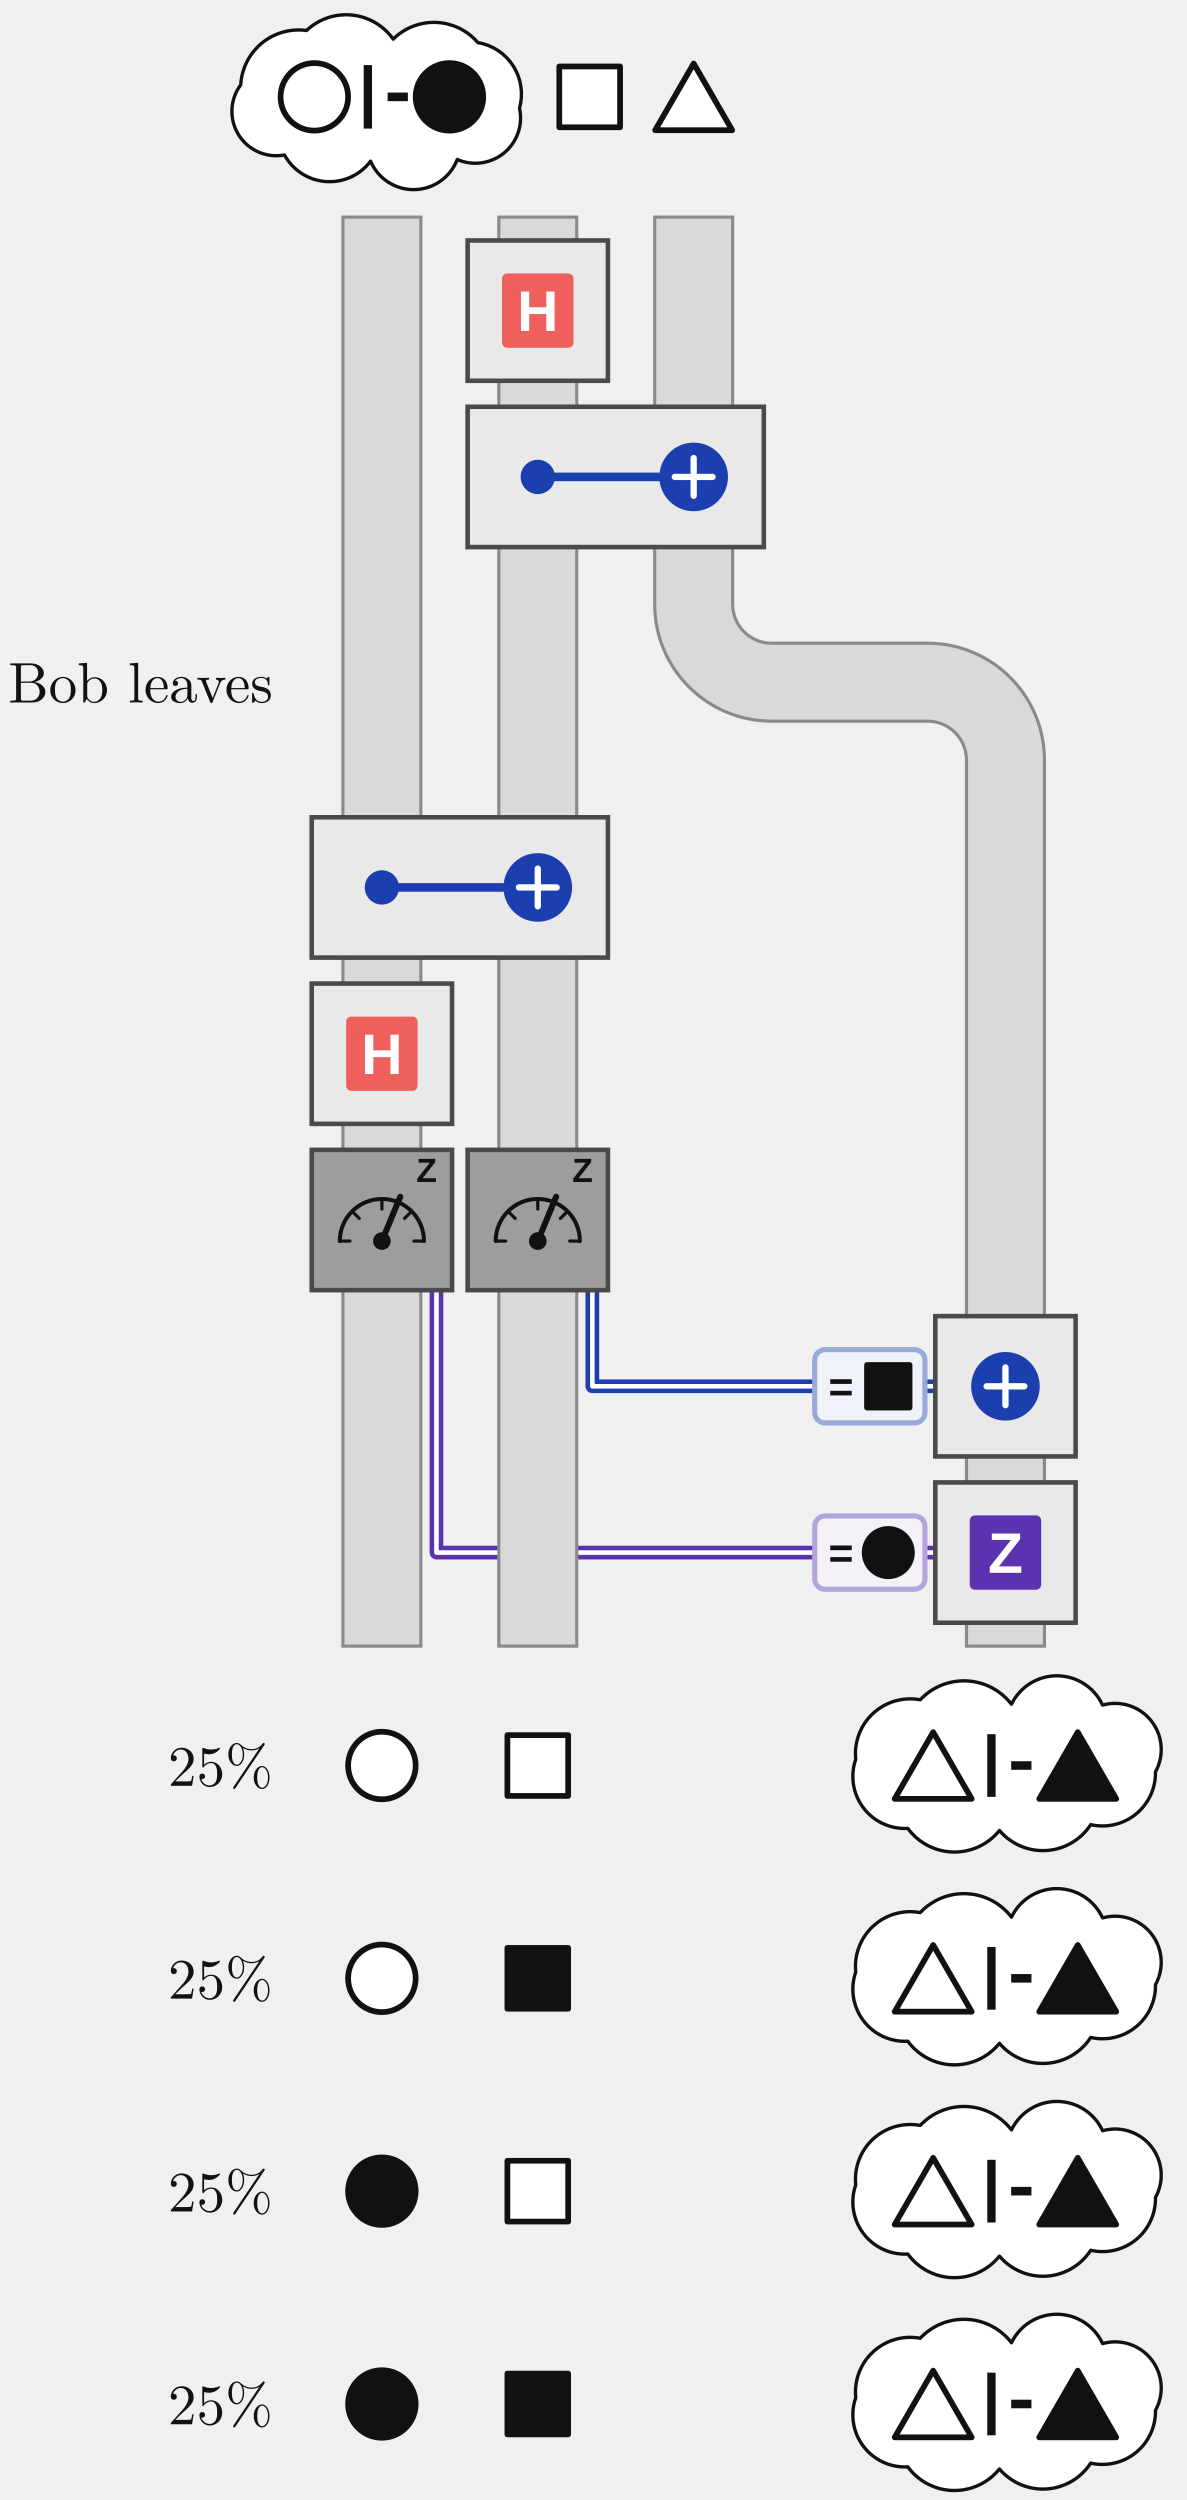
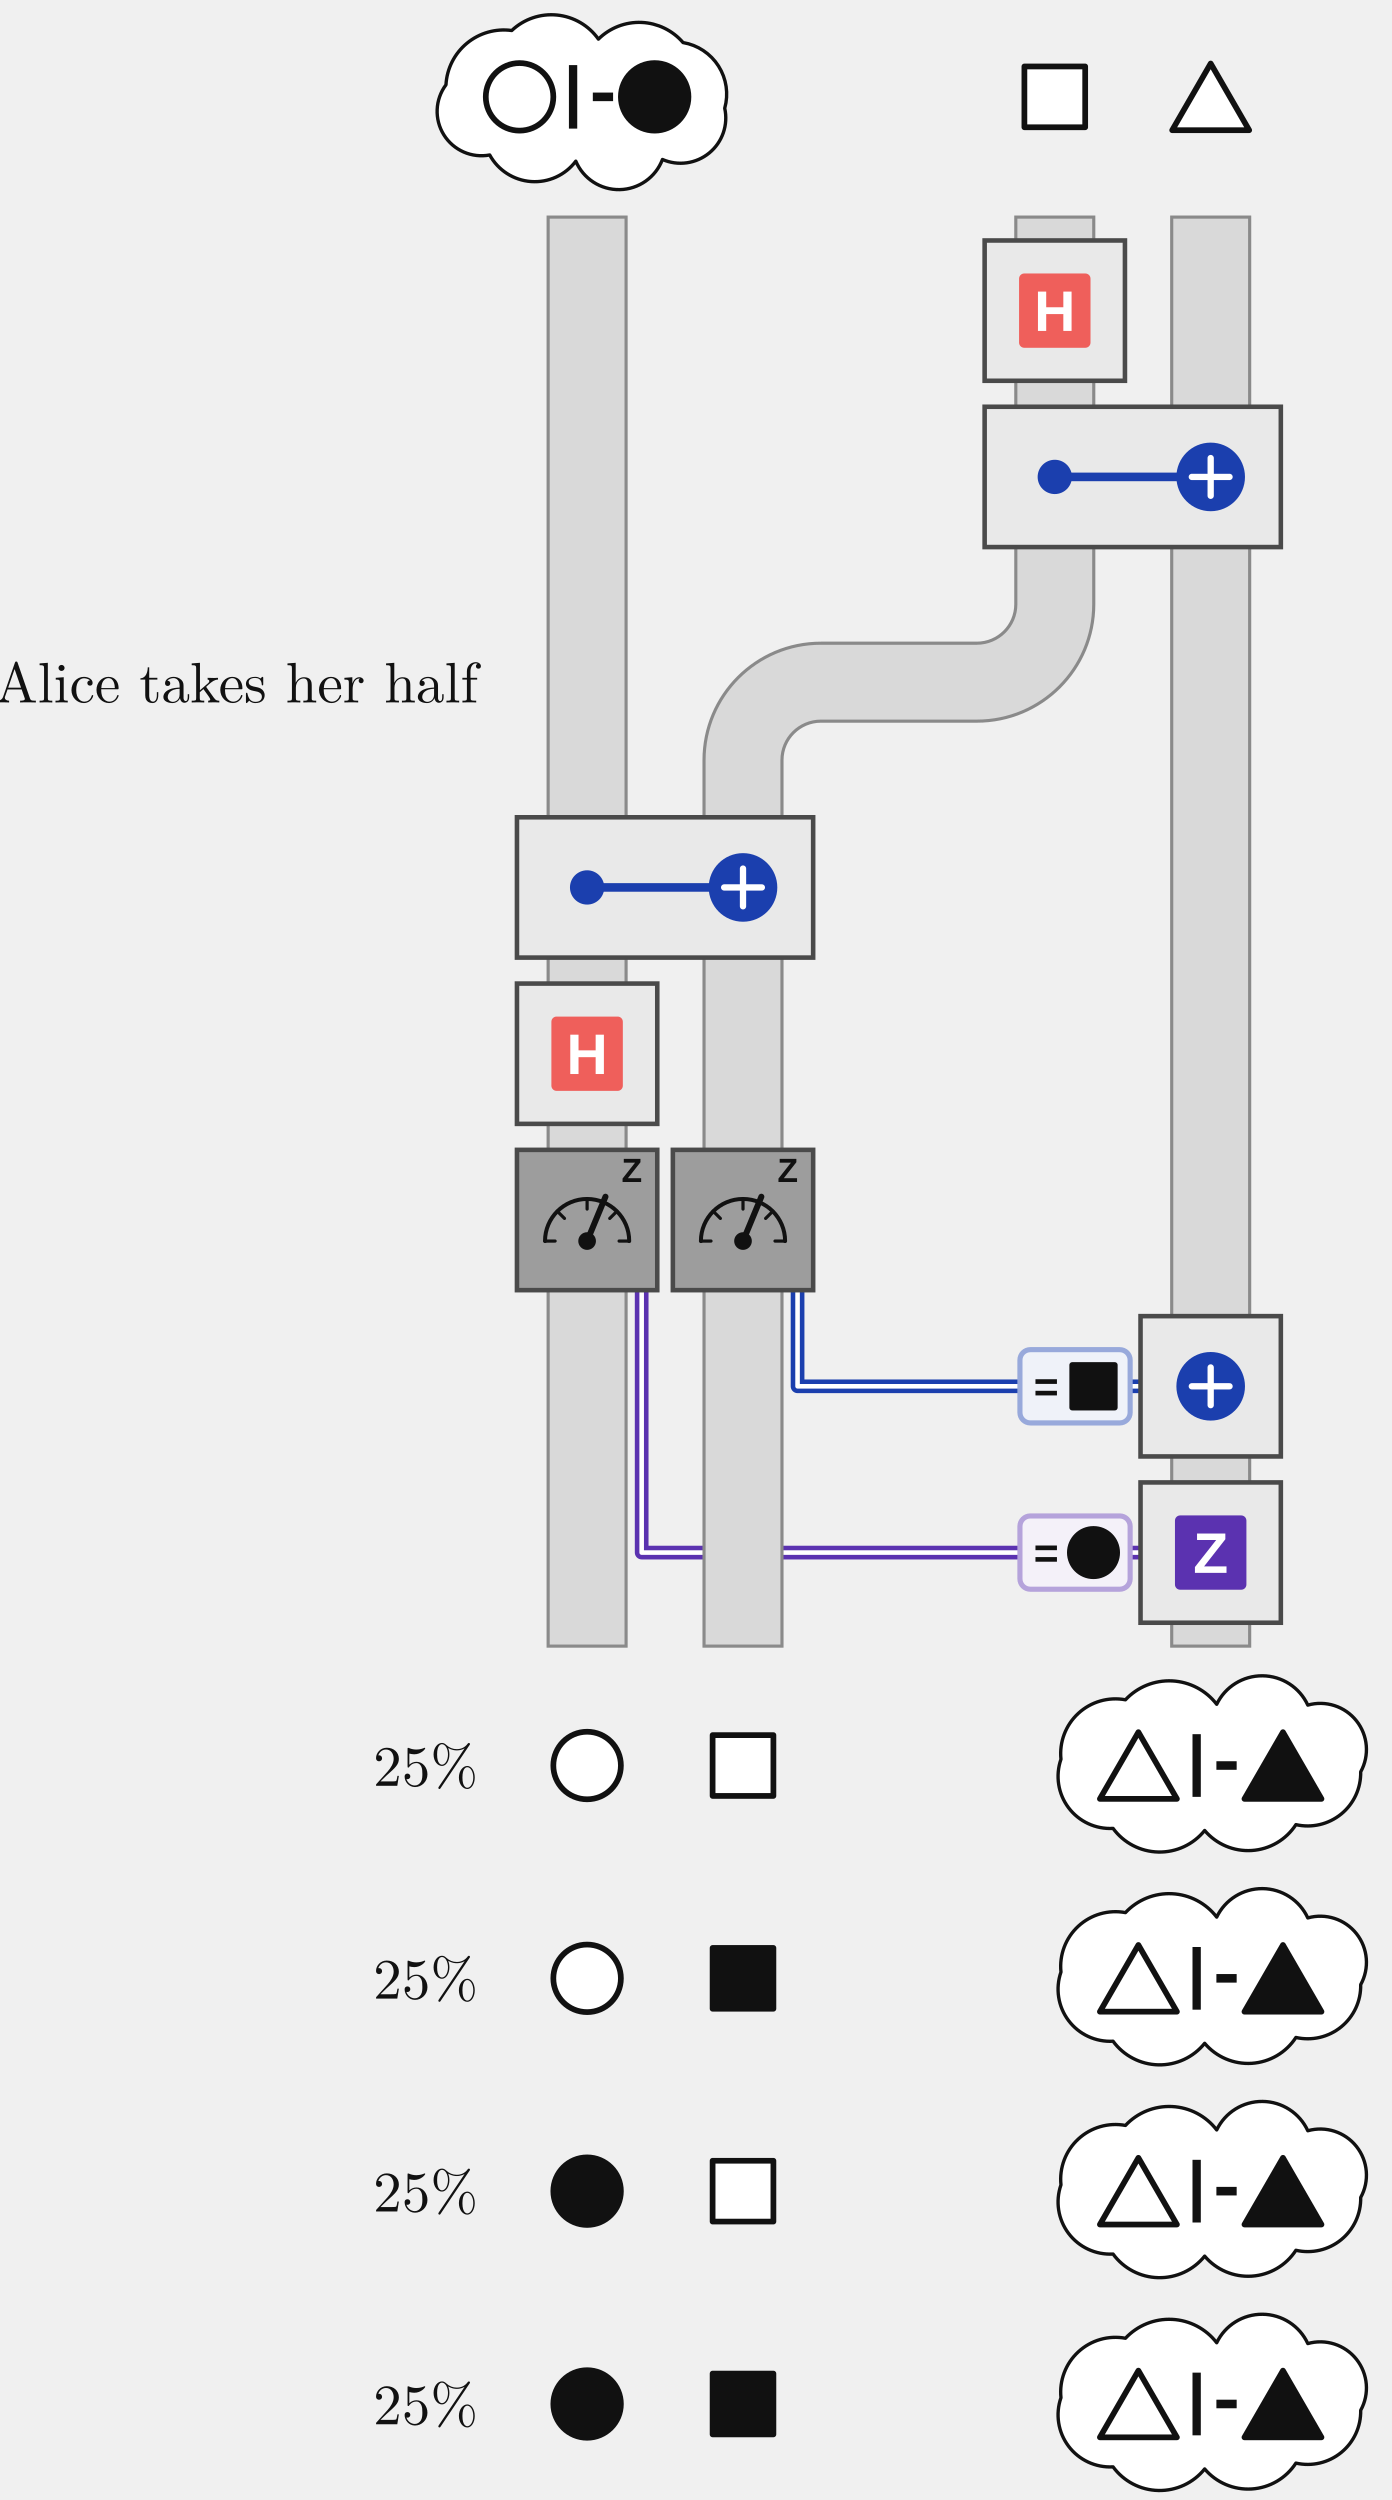
- <svg xmlns="http://www.w3.org/2000/svg" viewBox="-146.981 -2 456.742 962.197" width="456.742" height="962.197" shape-rendering="geometricPrecision">
+ <svg xmlns="http://www.w3.org/2000/svg" viewBox="-225.966 -2 535.727 962.197" width="535.727" height="962.197" shape-rendering="geometricPrecision">
  <g>
    <g data-key="controlled@2-3#1">
      <path d="M81 494.556L81 531.556L213 531.556" fill="none" stroke-linejoin="round" stroke-linecap="butt" stroke="#1b3fae" stroke-width="5.28" />
      <path d="M81 494.556L81 531.556L213 531.556" fill="none" stroke-linejoin="round" stroke-linecap="butt" stroke="#ffffff" stroke-width="1.76" />
    </g>
    <g data-key="single:Z@1-3#0">
      <path d="M21 494.556L21 595.556L213 595.556" fill="none" stroke-linejoin="round" stroke-linecap="butt" stroke="#5b32b0" stroke-width="5.28" />
      <path d="M21 494.556L21 595.556L213 595.556" fill="none" stroke-linejoin="round" stroke-linecap="butt" stroke="#ffffff" stroke-width="1.76" />
    </g>
    <g data-key="pipe:1:n0">
      <rect x="-15" y="81.556" width="30" height="231" fill="#d9d9d9" stroke="#8a8a8a" stroke-width="1.21" />
    </g>
    <g data-key="pipe:1:controlled@1-2#0">
      <rect x="-15" y="366.556" width="30" height="10" fill="#d9d9d9" stroke="#8a8a8a" stroke-width="1.21" />
    </g>
    <g data-key="pipe:1:single:H@1-1#0">
      <rect x="-15" y="430.556" width="30" height="10" fill="#d9d9d9" stroke="#8a8a8a" stroke-width="1.21" />
    </g>
    <g data-key="pipe:1:measure@1-1#0">
      <rect x="-15" y="494.556" width="30" height="137" fill="#d9d9d9" stroke="#8a8a8a" stroke-width="1.21" />
    </g>
    <g data-key="pipe:2:n0">
-       <rect x="45" y="81.556" width="30" height="9" fill="#d9d9d9" stroke="#8a8a8a" stroke-width="1.21" />
+       <rect x="165" y="81.556" width="30" height="9" fill="#d9d9d9" stroke="#8a8a8a" stroke-width="1.21" />
    </g>
    <g data-key="pipe:2:single:H@2-2#0">
-       <rect x="45" y="144.556" width="30" height="10" fill="#d9d9d9" stroke="#8a8a8a" stroke-width="1.21" />
+       <rect x="165" y="144.556" width="30" height="10" fill="#d9d9d9" stroke="#8a8a8a" stroke-width="1.21" />
    </g>
    <g data-key="pipe:2:controlled@2-3#0">
-       <rect x="45" y="208.556" width="30" height="104" fill="#d9d9d9" stroke="#8a8a8a" stroke-width="1.21" />
+       <path d="M165 208.556L165 230.556A15 15 0 0 1 150 245.556L90 245.556A45 45 0 0 0 45 290.556L45 312.556L75 312.556L75 290.556A15 15 0 0 1 90 275.556L150 275.556A45 45 0 0 0 195 230.556L195 208.556" fill="#d9d9d9" stroke="#8a8a8a" stroke-width="1.21" />
    </g>
    <g data-key="pipe:2:controlled@1-2#0">
      <rect x="45" y="366.556" width="30" height="74" fill="#d9d9d9" stroke="#8a8a8a" stroke-width="1.21" />
    </g>
    <g data-key="pipe:2:measure@2-2#0">
      <rect x="45" y="494.556" width="30" height="137" fill="#d9d9d9" stroke="#8a8a8a" stroke-width="1.21" />
    </g>
    <g data-key="pipe:3:n0">
-       <rect x="105" y="81.556" width="30" height="73" fill="#d9d9d9" stroke="#8a8a8a" stroke-width="1.21" />
+       <rect x="225" y="81.556" width="30" height="73" fill="#d9d9d9" stroke="#8a8a8a" stroke-width="1.21" />
    </g>
    <g data-key="pipe:3:controlled@2-3#0">
-       <path d="M105 208.556L105 230.556A45 45 0 0 0 150 275.556L210 275.556A15 15 0 0 1 225 290.556L225 504.556L255 504.556L255 290.556A45 45 0 0 0 210 245.556L150 245.556A15 15 0 0 1 135 230.556L135 208.556" fill="#d9d9d9" stroke="#8a8a8a" stroke-width="1.21" />
+       <rect x="225" y="208.556" width="30" height="296" fill="#d9d9d9" stroke="#8a8a8a" stroke-width="1.21" />
    </g>
    <g data-key="pipe:3:controlled@2-3#1">
      <rect x="225" y="558.556" width="30" height="10" fill="#d9d9d9" stroke="#8a8a8a" stroke-width="1.21" />
    </g>
    <g data-key="pipe:3:single:Z@1-3#0">
      <rect x="225" y="622.556" width="30" height="9" fill="#d9d9d9" stroke="#8a8a8a" stroke-width="1.21" />
    </g>
    <g data-key="single:H@2-2#0">
-       <rect x="33" y="90.556" width="54" height="54" fill="#e9e9e9" stroke="#4a4a4a" stroke-width="1.76" />
-       <rect x="46.25" y="103.256" width="27.5" height="28.6" rx="2" fill="#ef5f5b" />
-       <text x="60" y="125.366" text-anchor="middle" font-family="ui-sans-serif, system-ui, -apple-system, 'Helvetica Neue', Arial, sans-serif" font-size="22" font-weight="700" fill="#ffffff">H</text>
-     </g>
-     <g data-key="controlled@2-3#0">
-       <rect x="33" y="154.556" width="114" height="54" fill="#e9e9e9" stroke="#4a4a4a" stroke-width="1.76" />
+       <rect x="153" y="90.556" width="54" height="54" fill="#e9e9e9" stroke="#4a4a4a" stroke-width="1.76" />
+       <rect x="166.25" y="103.256" width="27.5" height="28.6" rx="2" fill="#ef5f5b" />
+       <text x="180" y="125.366" text-anchor="middle" font-family="ui-sans-serif, system-ui, -apple-system, 'Helvetica Neue', Arial, sans-serif" font-size="22" font-weight="700" fill="#ffffff">H</text>
+     </g>
+     <g data-key="controlled@2-3#0">
+       <rect x="153" y="154.556" width="114" height="54" fill="#e9e9e9" stroke="#4a4a4a" stroke-width="1.76" />
    </g>
    <g data-key="controlled@1-2#0">
      <rect x="-27" y="312.556" width="114" height="54" fill="#e9e9e9" stroke="#4a4a4a" stroke-width="1.76" />
    </g>
    <g data-key="single:H@1-1#0">
      <rect x="-27" y="376.556" width="54" height="54" fill="#e9e9e9" stroke="#4a4a4a" stroke-width="1.76" />
      <rect x="-13.75" y="389.256" width="27.5" height="28.6" rx="2" fill="#ef5f5b" />
      <text x="0" y="411.366" text-anchor="middle" font-family="ui-sans-serif, system-ui, -apple-system, 'Helvetica Neue', Arial, sans-serif" font-size="22" font-weight="700" fill="#ffffff">H</text>
    </g>
    <g data-key="measure@1-1#0">
      <rect x="-27" y="440.556" width="54" height="54" fill="#9d9d9d" stroke="#4a4a4a" stroke-width="1.76" />
      <path d="M-16.2 475.656A16.2 16.2 0 0 1 16.2 475.656" fill="none" stroke="#111111" stroke-width="1.54" stroke-linecap="round" />
      <line x1="-12.312" y1="475.656" x2="-16.2" y2="475.656" stroke="#111111" stroke-width="1.232" stroke-linecap="round" />
      <line x1="-8.706" y1="466.95" x2="-11.455" y2="464.201" stroke="#111111" stroke-width="1.232" stroke-linecap="round" />
      <line x1="0" y1="463.344" x2="0" y2="459.456" stroke="#111111" stroke-width="1.232" stroke-linecap="round" />
      <line x1="8.706" y1="466.95" x2="11.455" y2="464.201" stroke="#111111" stroke-width="1.232" stroke-linecap="round" />
      <line x1="12.312" y1="475.656" x2="16.2" y2="475.656" stroke="#111111" stroke-width="1.232" stroke-linecap="round" />
      <line x1="0" y1="475.656" x2="7.067" y2="458.594" stroke="#111111" stroke-width="2.31" stroke-linecap="round" />
      <circle cx="0" cy="475.656" r="3.402" fill="#111111" />
      <text x="21.168" y="452.933" text-anchor="end" font-family="ui-sans-serif, system-ui, -apple-system, 'Helvetica Neue', Arial, sans-serif" font-size="12.96" font-weight="700" fill="#111111">Z</text>
    </g>
    <g data-key="measure@2-2#0">
      <rect x="33" y="440.556" width="54" height="54" fill="#9d9d9d" stroke="#4a4a4a" stroke-width="1.76" />
      <path d="M43.8 475.656A16.2 16.2 0 0 1 76.2 475.656" fill="none" stroke="#111111" stroke-width="1.54" stroke-linecap="round" />
      <line x1="47.688" y1="475.656" x2="43.8" y2="475.656" stroke="#111111" stroke-width="1.232" stroke-linecap="round" />
      <line x1="51.294" y1="466.95" x2="48.545" y2="464.201" stroke="#111111" stroke-width="1.232" stroke-linecap="round" />
      <line x1="60" y1="463.344" x2="60" y2="459.456" stroke="#111111" stroke-width="1.232" stroke-linecap="round" />
      <line x1="68.706" y1="466.95" x2="71.455" y2="464.201" stroke="#111111" stroke-width="1.232" stroke-linecap="round" />
      <line x1="72.312" y1="475.656" x2="76.2" y2="475.656" stroke="#111111" stroke-width="1.232" stroke-linecap="round" />
      <line x1="60" y1="475.656" x2="67.067" y2="458.594" stroke="#111111" stroke-width="2.31" stroke-linecap="round" />
      <circle cx="60" cy="475.656" r="3.402" fill="#111111" />
      <text x="81.168" y="452.933" text-anchor="end" font-family="ui-sans-serif, system-ui, -apple-system, 'Helvetica Neue', Arial, sans-serif" font-size="12.96" font-weight="700" fill="#111111">Z</text>
    </g>
    <g data-key="controlled@2-3#1">
      <rect x="213" y="504.556" width="54" height="54" fill="#e9e9e9" stroke="#4a4a4a" stroke-width="1.76" />
    </g>
    <g data-key="single:Z@1-3#0">
      <rect x="213" y="568.556" width="54" height="54" fill="#e9e9e9" stroke="#4a4a4a" stroke-width="1.76" />
      <rect x="226.25" y="581.256" width="27.5" height="28.6" rx="2" fill="#5b32b0" />
      <text x="240" y="603.366" text-anchor="middle" font-family="ui-sans-serif, system-ui, -apple-system, 'Helvetica Neue', Arial, sans-serif" font-size="22" font-weight="700" fill="#ffffff">Z</text>
    </g>
    <g data-key="controlled@2-3#1">
      <rect x="166.586" y="517.456" width="42.414" height="28.2" rx="4" fill="#eff2f9" stroke="#98a9db" stroke-width="1.98" />
    </g>
    <g data-key="controlled@2-3#1">
      <text x="176.693" y="537.414" text-anchor="middle" font-family="ui-sans-serif, system-ui, -apple-system, 'Helvetica Neue', Arial, sans-serif" font-size="16.5" font-weight="700" fill="#111111">=</text>
    </g>
    <g data-key="controlled@2-3#1">
      <g transform="translate(194.9 531.556)">
        <path d="M-8.19 -8.19L8.19 -8.19L8.19 8.19L-8.19 8.19Z" fill="#111111" stroke="#111111" stroke-width="2.2" stroke-linejoin="round" />
      </g>
    </g>
    <g data-key="single:Z@1-3#0">
      <rect x="166.586" y="581.456" width="42.414" height="28.2" rx="4" fill="#f4f1f9" stroke="#b5a3db" stroke-width="1.98" />
    </g>
    <g data-key="single:Z@1-3#0">
      <text x="176.693" y="601.414" text-anchor="middle" font-family="ui-sans-serif, system-ui, -apple-system, 'Helvetica Neue', Arial, sans-serif" font-size="16.5" font-weight="700" fill="#111111">=</text>
    </g>
    <g data-key="single:Z@1-3#0">
      <g transform="translate(194.9 595.556)">
        <path d="M-9.1 0A9.1 9.1 0 1 0 9.1 0A9.1 9.1 0 1 0 -9.1 0Z" fill="#111111" stroke="#111111" stroke-width="2.2" stroke-linejoin="round" />
      </g>
    </g>
    <g data-key="controlled@2-3#0">
-       <line x1="60" y1="181.556" x2="120" y2="181.556" stroke="#1b3fae" stroke-width="3.3" stroke-linecap="round" />
-     </g>
-     <g data-key="controlled@2-3#0">
-       <circle cx="60" cy="181.556" r="6.6" fill="#1b3fae" />
-     </g>
-     <g data-key="controlled@2-3#0">
-       <circle cx="120" cy="181.556" r="13.2" fill="#1b3fae" />
-       <line x1="112.74" y1="181.556" x2="127.26" y2="181.556" stroke="#ffffff" stroke-width="2.42" stroke-linecap="round" />
-       <line x1="120" y1="174.296" x2="120" y2="188.816" stroke="#ffffff" stroke-width="2.42" stroke-linecap="round" />
+       <line x1="180" y1="181.556" x2="240" y2="181.556" stroke="#1b3fae" stroke-width="3.3" stroke-linecap="round" />
+     </g>
+     <g data-key="controlled@2-3#0">
+       <circle cx="180" cy="181.556" r="6.6" fill="#1b3fae" />
+     </g>
+     <g data-key="controlled@2-3#0">
+       <circle cx="240" cy="181.556" r="13.2" fill="#1b3fae" />
+       <line x1="232.74" y1="181.556" x2="247.26" y2="181.556" stroke="#ffffff" stroke-width="2.42" stroke-linecap="round" />
+       <line x1="240" y1="174.296" x2="240" y2="188.816" stroke="#ffffff" stroke-width="2.42" stroke-linecap="round" />
    </g>
    <g data-key="controlled@1-2#0">
      <line x1="0" y1="339.556" x2="60" y2="339.556" stroke="#1b3fae" stroke-width="3.3" stroke-linecap="round" />
    </g>
    <g data-key="controlled@1-2#0">
      <circle cx="0" cy="339.556" r="6.6" fill="#1b3fae" />
    </g>
    <g data-key="controlled@1-2#0">
      <circle cx="60" cy="339.556" r="13.2" fill="#1b3fae" />
      <line x1="52.74" y1="339.556" x2="67.26" y2="339.556" stroke="#ffffff" stroke-width="2.42" stroke-linecap="round" />
      <line x1="60" y1="332.296" x2="60" y2="346.816" stroke="#ffffff" stroke-width="2.42" stroke-linecap="round" />
    </g>
    <g data-key="controlled@2-3#1">
      <circle cx="240" cy="531.556" r="13.2" fill="#1b3fae" />
      <line x1="232.74" y1="531.556" x2="247.26" y2="531.556" stroke="#ffffff" stroke-width="2.42" stroke-linecap="round" />
      <line x1="240" y1="524.296" x2="240" y2="538.816" stroke="#ffffff" stroke-width="2.42" stroke-linecap="round" />
    </g>
    <g data-key="state:in">
      <path d="M-29 9.743A22.178 22.178 0 0 1 4.35 13.061A22.269 22.269 0 0 1 36.924 14.383A20.121 20.121 0 0 1 52.965 39.669A17.416 17.416 0 0 1 29 59.38A17.971 17.971 0 0 1 -4.35 60.031A19.754 19.754 0 0 1 -37.483 57.648A17.076 17.076 0 0 1 -54.32 30.638A22.308 22.308 0 0 1 -29 9.743Z" fill="#ffffff" stroke="#111111" stroke-width="1.3" stroke-linejoin="round" />
    </g>
    <g data-key="state:in">
      <g transform="translate(-26 35.278)">
        <path d="M-13 0A13 13 0 1 0 13 0A13 13 0 1 0 -13 0Z" fill="#ffffff" stroke="#111111" stroke-width="2.2" stroke-linejoin="round" />
      </g>
    </g>
    <g data-key="state:in">
      <rect x="2.2" y="33.628" width="7.8" height="3.3" fill="#111111" />
    </g>
    <g data-key="state:in">
      <g transform="translate(26 35.278)">
        <path d="M-13 0A13 13 0 1 0 13 0A13 13 0 1 0 -13 0Z" fill="#111111" stroke="#111111" stroke-width="2.2" stroke-linejoin="round" />
      </g>
    </g>
    <g data-key="state:in">
      <rect x="-7" y="23.058" width="3.2" height="24.44" fill="#111111" />
    </g>
    <g data-key="state:in">
-       <g transform="translate(79.978 35.278)">
+       <g transform="translate(180 35.278)">
        <path d="M-11.7 -11.7L11.7 -11.7L11.7 11.7L-11.7 11.7Z" fill="#ffffff" stroke="#111111" stroke-width="2.2" stroke-linejoin="round" />
      </g>
    </g>
    <g data-key="state:in">
-       <g transform="translate(120 35.278)">
+       <g transform="translate(240 35.278)">
        <path d="M0 -12.834L14.82 12.834L-14.82 12.834Z" fill="#ffffff" stroke="#111111" stroke-width="2.2" stroke-linejoin="round" />
      </g>
    </g>
    <g data-key="state:out">
      <g transform="translate(0 677.511)">
        <path d="M-13 0A13 13 0 1 0 13 0A13 13 0 1 0 -13 0Z" fill="#ffffff" stroke="#111111" stroke-width="2.2" stroke-linejoin="round" />
      </g>
    </g>
    <g data-key="state:out">
      <g transform="translate(60 677.511)">
        <path d="M-11.7 -11.7L11.7 -11.7L11.7 11.7L-11.7 11.7Z" fill="#ffffff" stroke="#111111" stroke-width="2.2" stroke-linejoin="round" />
      </g>
    </g>
    <g data-key="state:out">
      <path d="M207.194 652.213A23.056 23.056 0 0 1 242.316 653.942A19.383 19.383 0 0 1 277.383 654.262A17.756 17.756 0 0 1 297.736 679.942A20.399 20.399 0 0 1 272.806 700.264A21.919 21.919 0 0 1 237.684 702.512A22.223 22.223 0 0 1 202.429 701.715A20.054 20.054 0 0 1 182.377 675.092A21.079 21.079 0 0 1 207.194 652.213Z" fill="#ffffff" stroke="#111111" stroke-width="1.3" stroke-linejoin="round" />
    </g>
    <g data-key="state:out">
      <g transform="translate(212.18 677.511)">
        <path d="M0 -12.834L14.82 12.834L-14.82 12.834Z" fill="#ffffff" stroke="#111111" stroke-width="2.2" stroke-linejoin="round" />
      </g>
    </g>
    <g data-key="state:out">
      <rect x="242.2" y="675.861" width="7.8" height="3.3" fill="#111111" />
    </g>
    <g data-key="state:out">
      <g transform="translate(267.82 677.511)">
        <path d="M0 -12.834L14.82 12.834L-14.82 12.834Z" fill="#111111" stroke="#111111" stroke-width="2.2" stroke-linejoin="round" />
      </g>
    </g>
    <g data-key="state:out">
      <rect x="233" y="665.447" width="3.2" height="24.128" fill="#111111" />
    </g>
    <g data-key="state:out">
      <g transform="translate(0 759.421)">
        <path d="M-13 0A13 13 0 1 0 13 0A13 13 0 1 0 -13 0Z" fill="#ffffff" stroke="#111111" stroke-width="2.2" stroke-linejoin="round" />
      </g>
    </g>
    <g data-key="state:out">
      <g transform="translate(60 759.421)">
        <path d="M-11.7 -11.7L11.7 -11.7L11.7 11.7L-11.7 11.7Z" fill="#111111" stroke="#111111" stroke-width="2.2" stroke-linejoin="round" />
      </g>
    </g>
    <g data-key="state:out">
      <path d="M207.194 734.124A23.056 23.056 0 0 1 242.316 735.852A19.383 19.383 0 0 1 277.383 736.172A17.756 17.756 0 0 1 297.736 761.852A20.399 20.399 0 0 1 272.806 782.175A21.919 21.919 0 0 1 237.684 784.423A22.223 22.223 0 0 1 202.429 783.626A20.054 20.054 0 0 1 182.377 757.002A21.079 21.079 0 0 1 207.194 734.124Z" fill="#ffffff" stroke="#111111" stroke-width="1.3" stroke-linejoin="round" />
    </g>
    <g data-key="state:out">
      <g transform="translate(212.18 759.421)">
        <path d="M0 -12.834L14.82 12.834L-14.82 12.834Z" fill="#ffffff" stroke="#111111" stroke-width="2.2" stroke-linejoin="round" />
      </g>
    </g>
    <g data-key="state:out">
      <rect x="242.2" y="757.771" width="7.8" height="3.3" fill="#111111" />
    </g>
    <g data-key="state:out">
      <g transform="translate(267.82 759.421)">
        <path d="M0 -12.834L14.82 12.834L-14.82 12.834Z" fill="#111111" stroke="#111111" stroke-width="2.2" stroke-linejoin="round" />
      </g>
    </g>
    <g data-key="state:out">
      <rect x="233" y="747.357" width="3.2" height="24.128" fill="#111111" />
    </g>
    <g data-key="state:out">
      <g transform="translate(0 841.332)">
        <path d="M-13 0A13 13 0 1 0 13 0A13 13 0 1 0 -13 0Z" fill="#111111" stroke="#111111" stroke-width="2.2" stroke-linejoin="round" />
      </g>
    </g>
    <g data-key="state:out">
      <g transform="translate(60 841.332)">
        <path d="M-11.7 -11.7L11.7 -11.7L11.7 11.7L-11.7 11.7Z" fill="#ffffff" stroke="#111111" stroke-width="2.2" stroke-linejoin="round" />
      </g>
    </g>
    <g data-key="state:out">
      <path d="M207.194 816.034A23.056 23.056 0 0 1 242.316 817.762A19.383 19.383 0 0 1 277.383 818.082A17.756 17.756 0 0 1 297.736 843.762A20.399 20.399 0 0 1 272.806 864.085A21.919 21.919 0 0 1 237.684 866.333A22.223 22.223 0 0 1 202.429 865.536A20.054 20.054 0 0 1 182.377 838.912A21.079 21.079 0 0 1 207.194 816.034Z" fill="#ffffff" stroke="#111111" stroke-width="1.3" stroke-linejoin="round" />
    </g>
    <g data-key="state:out">
      <g transform="translate(212.18 841.332)">
        <path d="M0 -12.834L14.82 12.834L-14.82 12.834Z" fill="#ffffff" stroke="#111111" stroke-width="2.2" stroke-linejoin="round" />
      </g>
    </g>
    <g data-key="state:out">
      <rect x="242.2" y="839.682" width="7.8" height="3.3" fill="#111111" />
    </g>
    <g data-key="state:out">
      <g transform="translate(267.82 841.332)">
        <path d="M0 -12.834L14.82 12.834L-14.82 12.834Z" fill="#111111" stroke="#111111" stroke-width="2.2" stroke-linejoin="round" />
      </g>
    </g>
    <g data-key="state:out">
      <rect x="233" y="829.268" width="3.2" height="24.128" fill="#111111" />
    </g>
    <g data-key="state:out">
      <g transform="translate(0 923.242)">
        <path d="M-13 0A13 13 0 1 0 13 0A13 13 0 1 0 -13 0Z" fill="#111111" stroke="#111111" stroke-width="2.2" stroke-linejoin="round" />
      </g>
    </g>
    <g data-key="state:out">
      <g transform="translate(60 923.242)">
        <path d="M-11.7 -11.7L11.7 -11.7L11.7 11.7L-11.7 11.7Z" fill="#111111" stroke="#111111" stroke-width="2.2" stroke-linejoin="round" />
      </g>
    </g>
    <g data-key="state:out">
      <path d="M207.194 897.944A23.056 23.056 0 0 1 242.316 899.672A19.383 19.383 0 0 1 277.383 899.992A17.756 17.756 0 0 1 297.736 925.672A20.399 20.399 0 0 1 272.806 945.995A21.919 21.919 0 0 1 237.684 948.243A22.223 22.223 0 0 1 202.429 947.446A20.054 20.054 0 0 1 182.377 920.822A21.079 21.079 0 0 1 207.194 897.944Z" fill="#ffffff" stroke="#111111" stroke-width="1.3" stroke-linejoin="round" />
    </g>
    <g data-key="state:out">
      <g transform="translate(212.18 923.242)">
        <path d="M0 -12.834L14.82 12.834L-14.82 12.834Z" fill="#ffffff" stroke="#111111" stroke-width="2.2" stroke-linejoin="round" />
      </g>
    </g>
    <g data-key="state:out">
      <rect x="242.2" y="921.592" width="7.8" height="3.3" fill="#111111" />
    </g>
    <g data-key="state:out">
      <g transform="translate(267.82 923.242)">
        <path d="M0 -12.834L14.82 12.834L-14.82 12.834Z" fill="#111111" stroke="#111111" stroke-width="2.2" stroke-linejoin="round" />
      </g>
    </g>
    <g data-key="state:out">
      <rect x="233" y="911.178" width="3.2" height="24.128" fill="#111111" />
    </g>
-     <text x="-42" y="268.366" text-anchor="end" font-family="'Latin Modern Roman', 'CMU Serif', 'Computer Modern', 'Latin Modern Roman 10', 'Times New Roman', Times, serif" font-size="22" font-weight="400" fill="#111111">Bob leaves</text>
+     <text x="-42" y="268.366" text-anchor="end" font-family="'Latin Modern Roman', 'CMU Serif', 'Computer Modern', 'Latin Modern Roman 10', 'Times New Roman', Times, serif" font-size="22" font-weight="400" fill="#111111">Alice takes her half</text>
    <text x="-42" y="685.321" text-anchor="end" font-family="'Latin Modern Roman', 'CMU Serif', 'Computer Modern', 'Latin Modern Roman 10', 'Times New Roman', Times, serif" font-size="22" font-weight="400" fill="#111111">25%</text>
    <text x="-42" y="767.231" text-anchor="end" font-family="'Latin Modern Roman', 'CMU Serif', 'Computer Modern', 'Latin Modern Roman 10', 'Times New Roman', Times, serif" font-size="22" font-weight="400" fill="#111111">25%</text>
    <text x="-42" y="849.142" text-anchor="end" font-family="'Latin Modern Roman', 'CMU Serif', 'Computer Modern', 'Latin Modern Roman 10', 'Times New Roman', Times, serif" font-size="22" font-weight="400" fill="#111111">25%</text>
    <text x="-42" y="931.052" text-anchor="end" font-family="'Latin Modern Roman', 'CMU Serif', 'Computer Modern', 'Latin Modern Roman 10', 'Times New Roman', Times, serif" font-size="22" font-weight="400" fill="#111111">25%</text>
  </g>
</svg>
